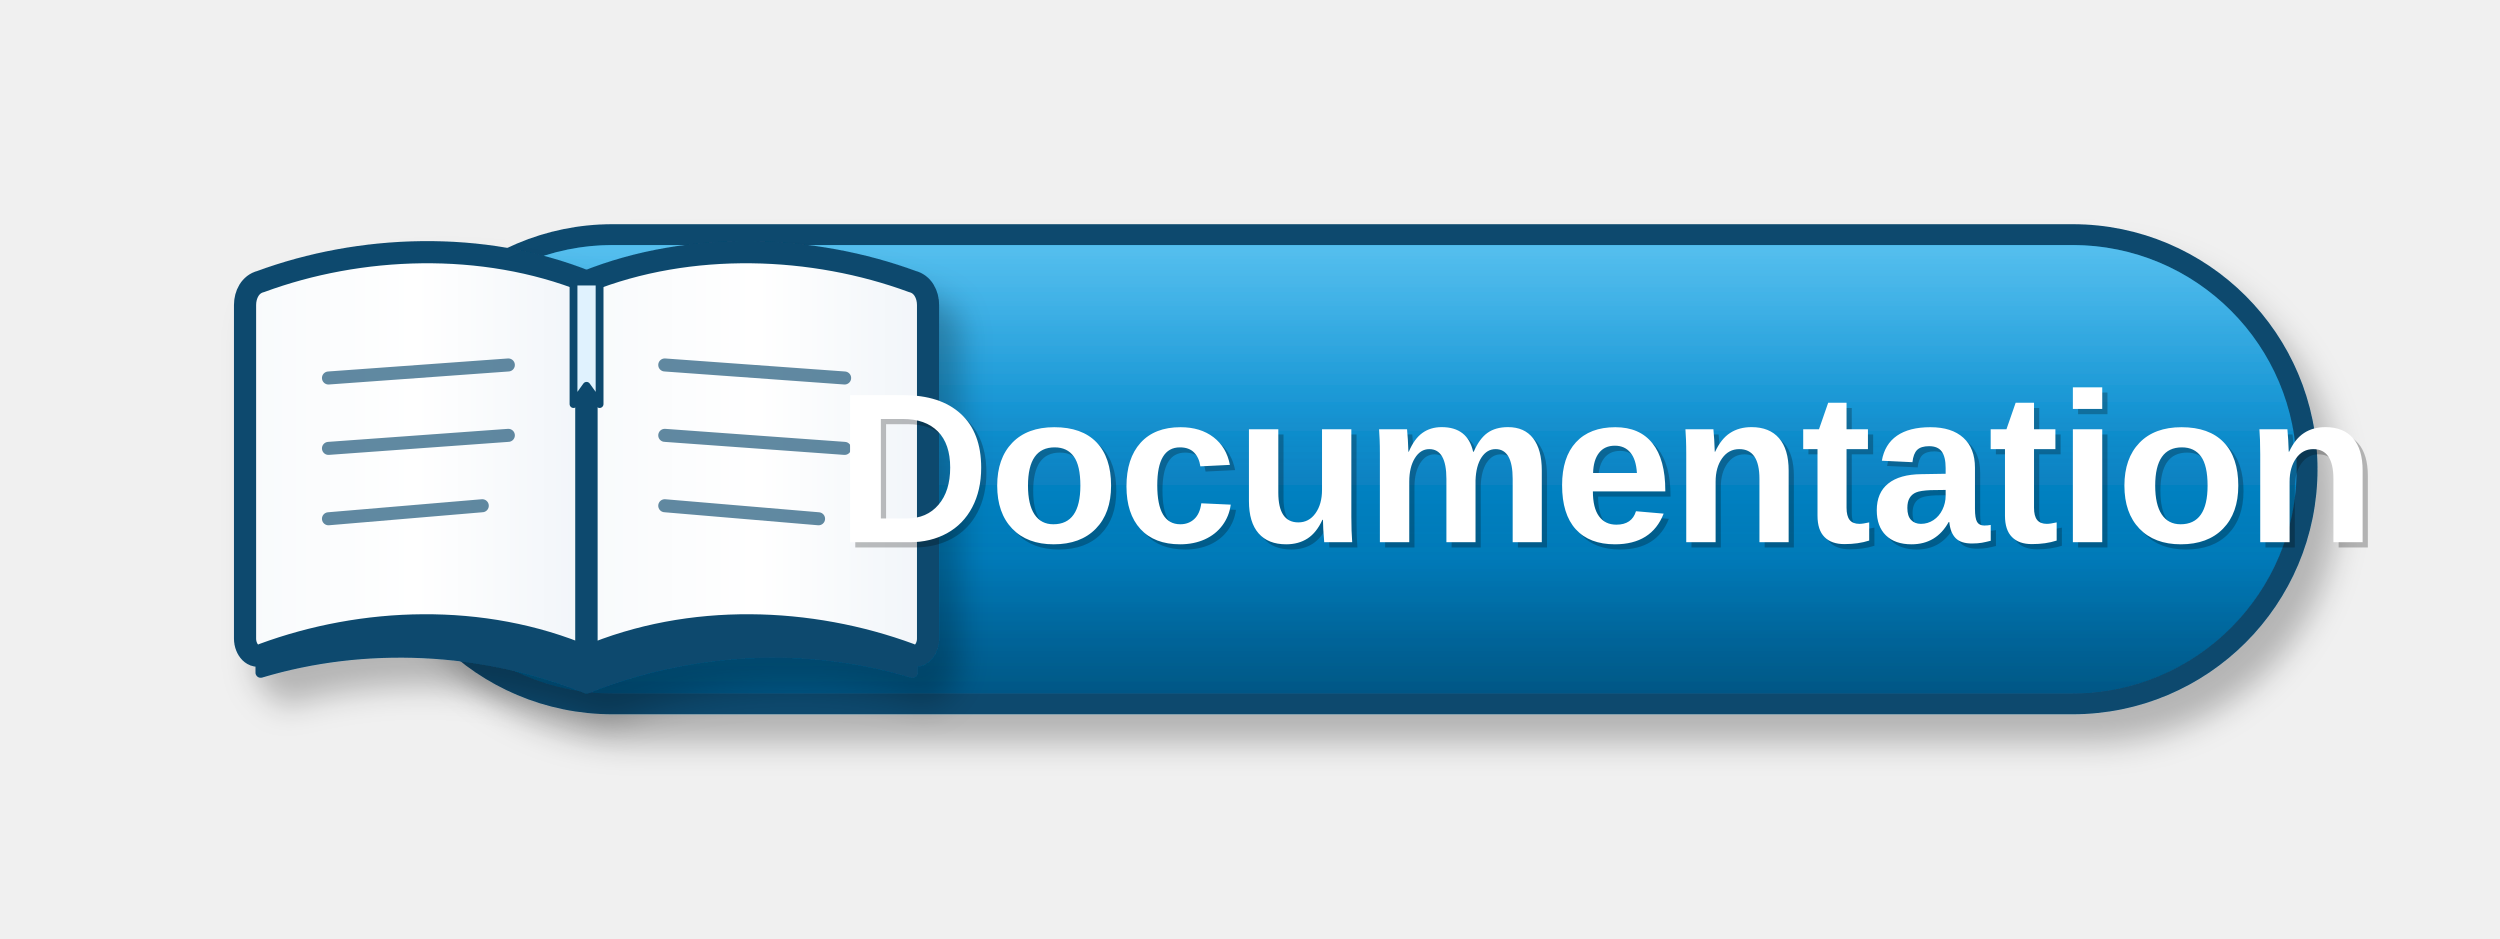
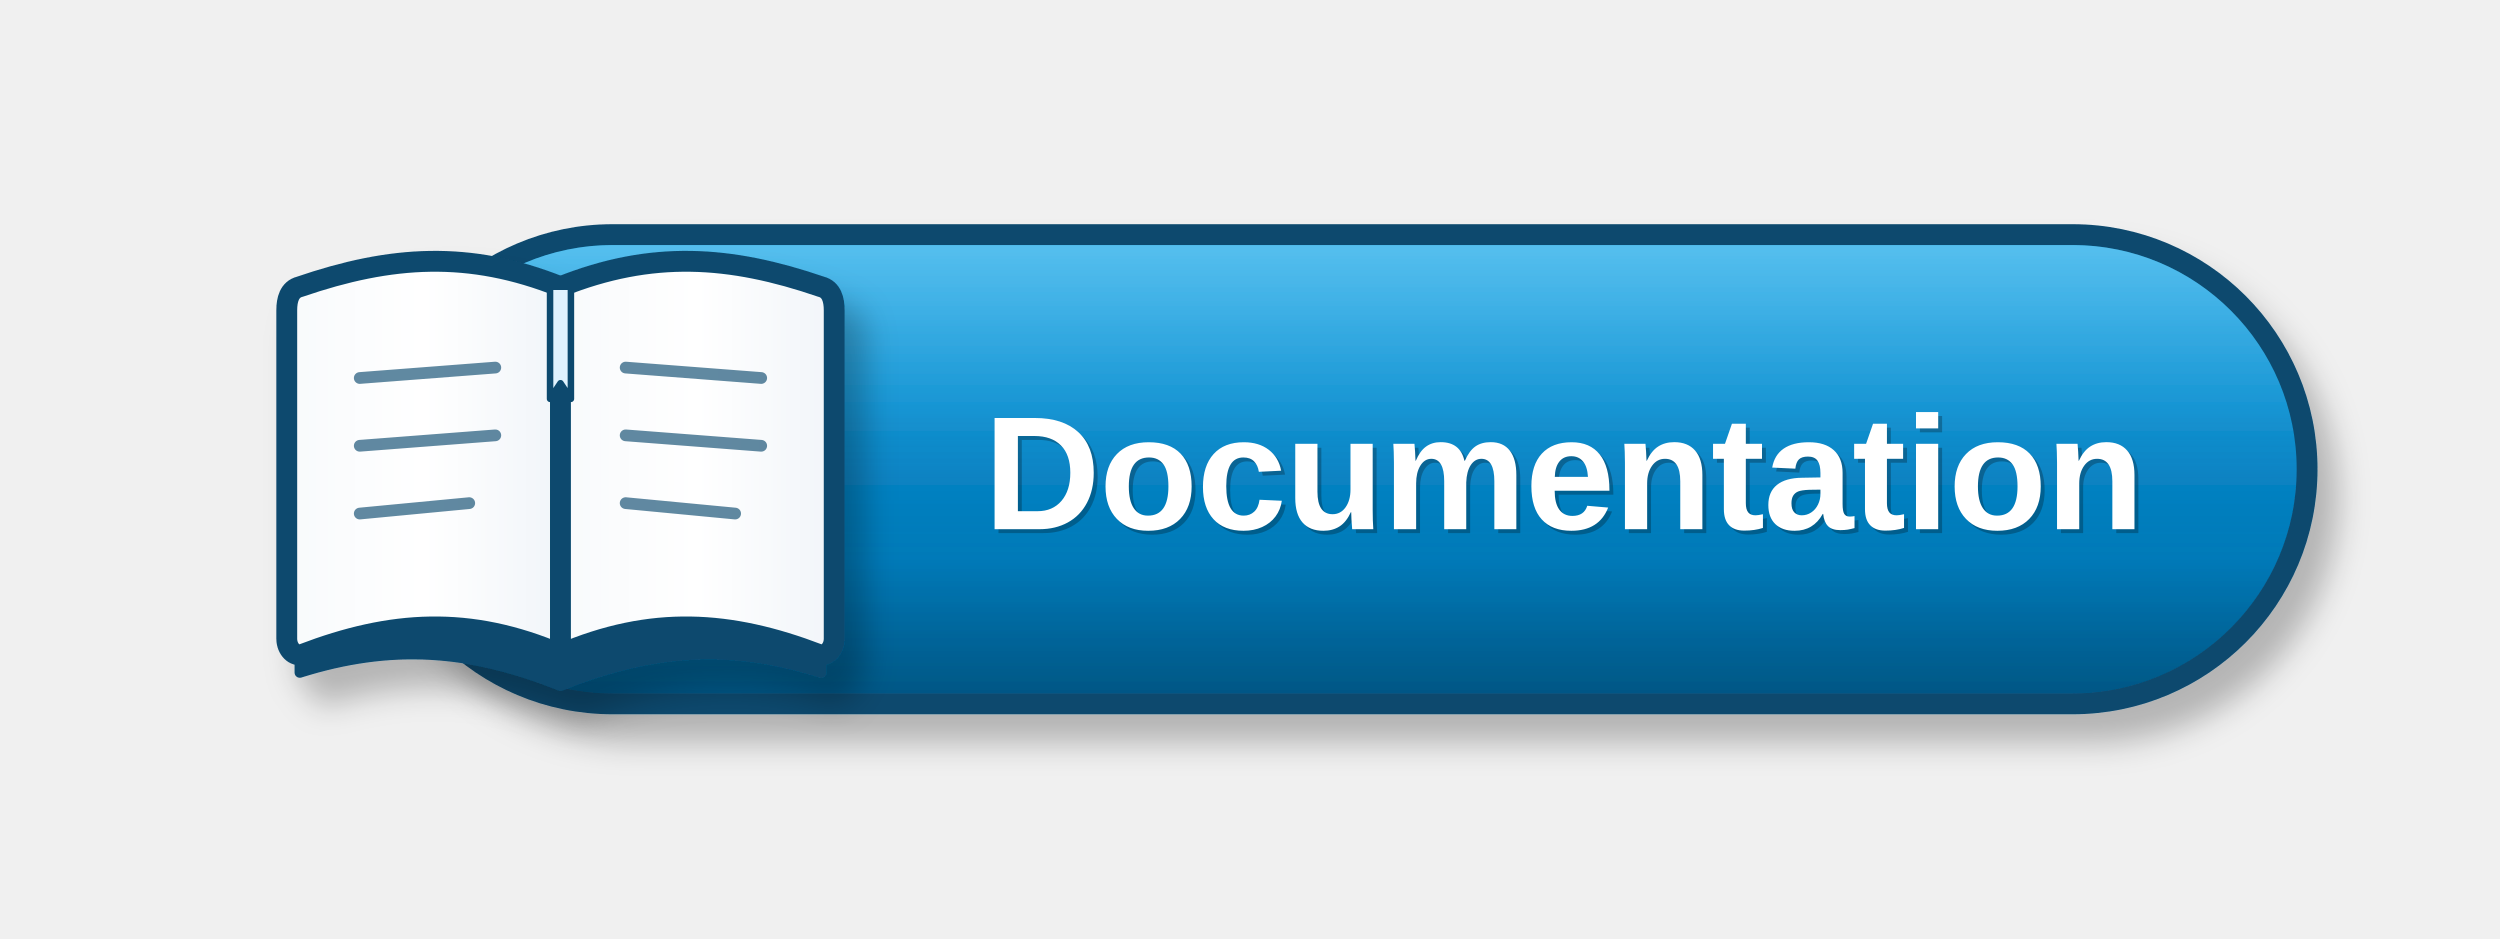
<svg xmlns="http://www.w3.org/2000/svg" viewBox="0 0 959 360" width="959" height="360">
  <defs>
    <filter id="shadow_blue" x="-15%" y="-15%" width="140%" height="140%">
      <feDropShadow dx="8" dy="11" stdDeviation="6" flood-color="#000000" flood-opacity="0.25" />
    </filter>
    <linearGradient id="pillGrad_blue" x1="0%" y1="0%" x2="0%" y2="100%">
      <stop offset="0%" stop-color="#0ea5e9" />
      <stop offset="50%" stop-color="#0284c7" />
      <stop offset="100%" stop-color="#0369a1" />
    </linearGradient>
    <linearGradient id="gloss_blue" x1="0%" y1="0%" x2="0%" y2="100%">
      <stop offset="0%" stop-color="#ffffff" stop-opacity="0.30" />
      <stop offset="35%" stop-color="#ffffff" stop-opacity="0.08" />
      <stop offset="70%" stop-color="#000000" stop-opacity="0.0" />
      <stop offset="100%" stop-color="#000000" stop-opacity="0.18" />
    </linearGradient>
    <linearGradient id="pageGrad" x1="0%" y1="0%" x2="100%" y2="0%">
      <stop offset="0%" stop-color="#f8fafc" />
      <stop offset="50%" stop-color="#ffffff" />
      <stop offset="100%" stop-color="#f1f5f9" />
    </linearGradient>
  </defs>
  <g filter="url(#shadow_blue)">
    <rect x="145" y="90" width="740" height="180" rx="90" ry="90" fill="url(#pillGrad_blue)" stroke="#0c4a6e" stroke-width="8" />
    <rect x="149" y="94" width="732" height="172" rx="86" ry="86" fill="url(#gloss_blue)" />
  </g>
  <g filter="url(#shadow_blue)">
-     <path d="M 100 248              C 140 236, 185 238, 225 254              C 265 238, 310 236, 350 248              L 350 258              C 310 246, 265 248, 225 264              C 185 248, 140 246, 100 258              Z" fill="#0c4a6e" stroke="#0c4a6e" stroke-width="4" stroke-linejoin="round" />
-     <path d="M 225 108              C 185 92, 138 94, 100 108              C 96 109, 94 113, 94 117              L 94 245              C 94 249, 97 253, 101 251              C 139 237, 185 235, 225 252              Z" fill="url(#pageGrad)" stroke="#0c4a6e" stroke-width="8.5" stroke-linejoin="round" />
-     <path d="M 225 108              C 265 92, 312 94, 350 108              C 354 109, 356 113, 356 117              L 356 245              C 356 249, 353 253, 349 251              C 311 237, 265 235, 225 252              Z" fill="url(#pageGrad)" stroke="#0c4a6e" stroke-width="8.5" stroke-linejoin="round" />
-     <line x1="225" y1="108" x2="225" y2="252" stroke="#0c4a6e" stroke-width="6.5" stroke-linecap="round" />
-     <path d="M 220 108              L 220 155              L 225 148              L 230 155              L 230 108              Z" fill="#e0f2fe" stroke="#0c4a6e" stroke-width="3" stroke-linejoin="round" />
-     <line x1="126" y1="145" x2="195" y2="140" stroke="#0c4a6e" stroke-width="5" stroke-linecap="round" opacity="0.65" />
-     <line x1="126" y1="172" x2="195" y2="167" stroke="#0c4a6e" stroke-width="5" stroke-linecap="round" opacity="0.65" />
-     <line x1="126" y1="199" x2="185" y2="194" stroke="#0c4a6e" stroke-width="5" stroke-linecap="round" opacity="0.65" />
-     <line x1="255" y1="140" x2="324" y2="145" stroke="#0c4a6e" stroke-width="5" stroke-linecap="round" opacity="0.65" />
-     <line x1="255" y1="167" x2="324" y2="172" stroke="#0c4a6e" stroke-width="5" stroke-linecap="round" opacity="0.65" />
-     <line x1="255" y1="194" x2="314" y2="199" stroke="#0c4a6e" stroke-width="5" stroke-linecap="round" opacity="0.65" />
+     <path d="M 115 248              C 150 237, 180 239, 215 253              C 250 239, 280 237, 315 248              L 315 258              C 280 247, 250 249, 215 263              C 180 249, 150 247, 115 258              Z" fill="#0c4a6e" stroke="#0c4a6e" stroke-width="4" stroke-linejoin="round" />
+     <path d="M 215 110              C 180 96, 150 98, 115 110              C 111 111, 110 115, 110 119              L 110 245              C 110 249, 113 252, 116 251              C 150 238, 180 236, 215 251              Z" fill="url(#pageGrad)" stroke="#0c4a6e" stroke-width="8" stroke-linejoin="round" />
+     <path d="M 215 110              C 250 96, 280 98, 315 110              C 319 111, 320 115, 320 119              L 320 245              C 320 249, 317 252, 314 251              C 280 238, 250 236, 215 251              Z" fill="url(#pageGrad)" stroke="#0c4a6e" stroke-width="8" stroke-linejoin="round" />
+     <line x1="215" y1="110" x2="215" y2="251" stroke="#0c4a6e" stroke-width="6" stroke-linecap="round" />
+     <path d="M 211 110              L 211 153              L 215 147              L 219 153              L 219 110              Z" fill="#e0f2fe" stroke="#0c4a6e" stroke-width="2.5" stroke-linejoin="round" />
+     <line x1="138" y1="145" x2="190" y2="141" stroke="#0c4a6e" stroke-width="4.5" stroke-linecap="round" opacity="0.65" />
+     <line x1="138" y1="171" x2="190" y2="167" stroke="#0c4a6e" stroke-width="4.5" stroke-linecap="round" opacity="0.65" />
+     <line x1="138" y1="197" x2="180" y2="193" stroke="#0c4a6e" stroke-width="4.5" stroke-linecap="round" opacity="0.65" />
+     <line x1="240" y1="141" x2="292" y2="145" stroke="#0c4a6e" stroke-width="4.5" stroke-linecap="round" opacity="0.65" />
+     <line x1="240" y1="167" x2="292" y2="171" stroke="#0c4a6e" stroke-width="4.5" stroke-linecap="round" opacity="0.65" />
+     <line x1="240" y1="193" x2="282" y2="197" stroke="#0c4a6e" stroke-width="4.5" stroke-linecap="round" opacity="0.65" />
  </g>
  <g>
-     <text x="618" y="210" font-family="Arial, Helvetica, sans-serif" font-size="82" font-weight="bold" fill="#000000" fill-opacity="0.25" text-anchor="middle" letter-spacing="-0.5">Documentation</text>
-     <text x="616" y="208" font-family="Arial, Helvetica, sans-serif" font-size="82" font-weight="bold" fill="#FFFFFF" text-anchor="middle" letter-spacing="-0.5">Documentation</text>
+     <text x="601.5" y="204.5" font-family="Arial, Helvetica, sans-serif" font-size="62" font-weight="bold" fill="#000000" fill-opacity="0.25" text-anchor="middle" letter-spacing="-0.5">Documentation</text>
+     <text x="600" y="203" font-family="Arial, Helvetica, sans-serif" font-size="62" font-weight="bold" fill="#FFFFFF" text-anchor="middle" letter-spacing="-0.5">Documentation</text>
  </g>
</svg>
